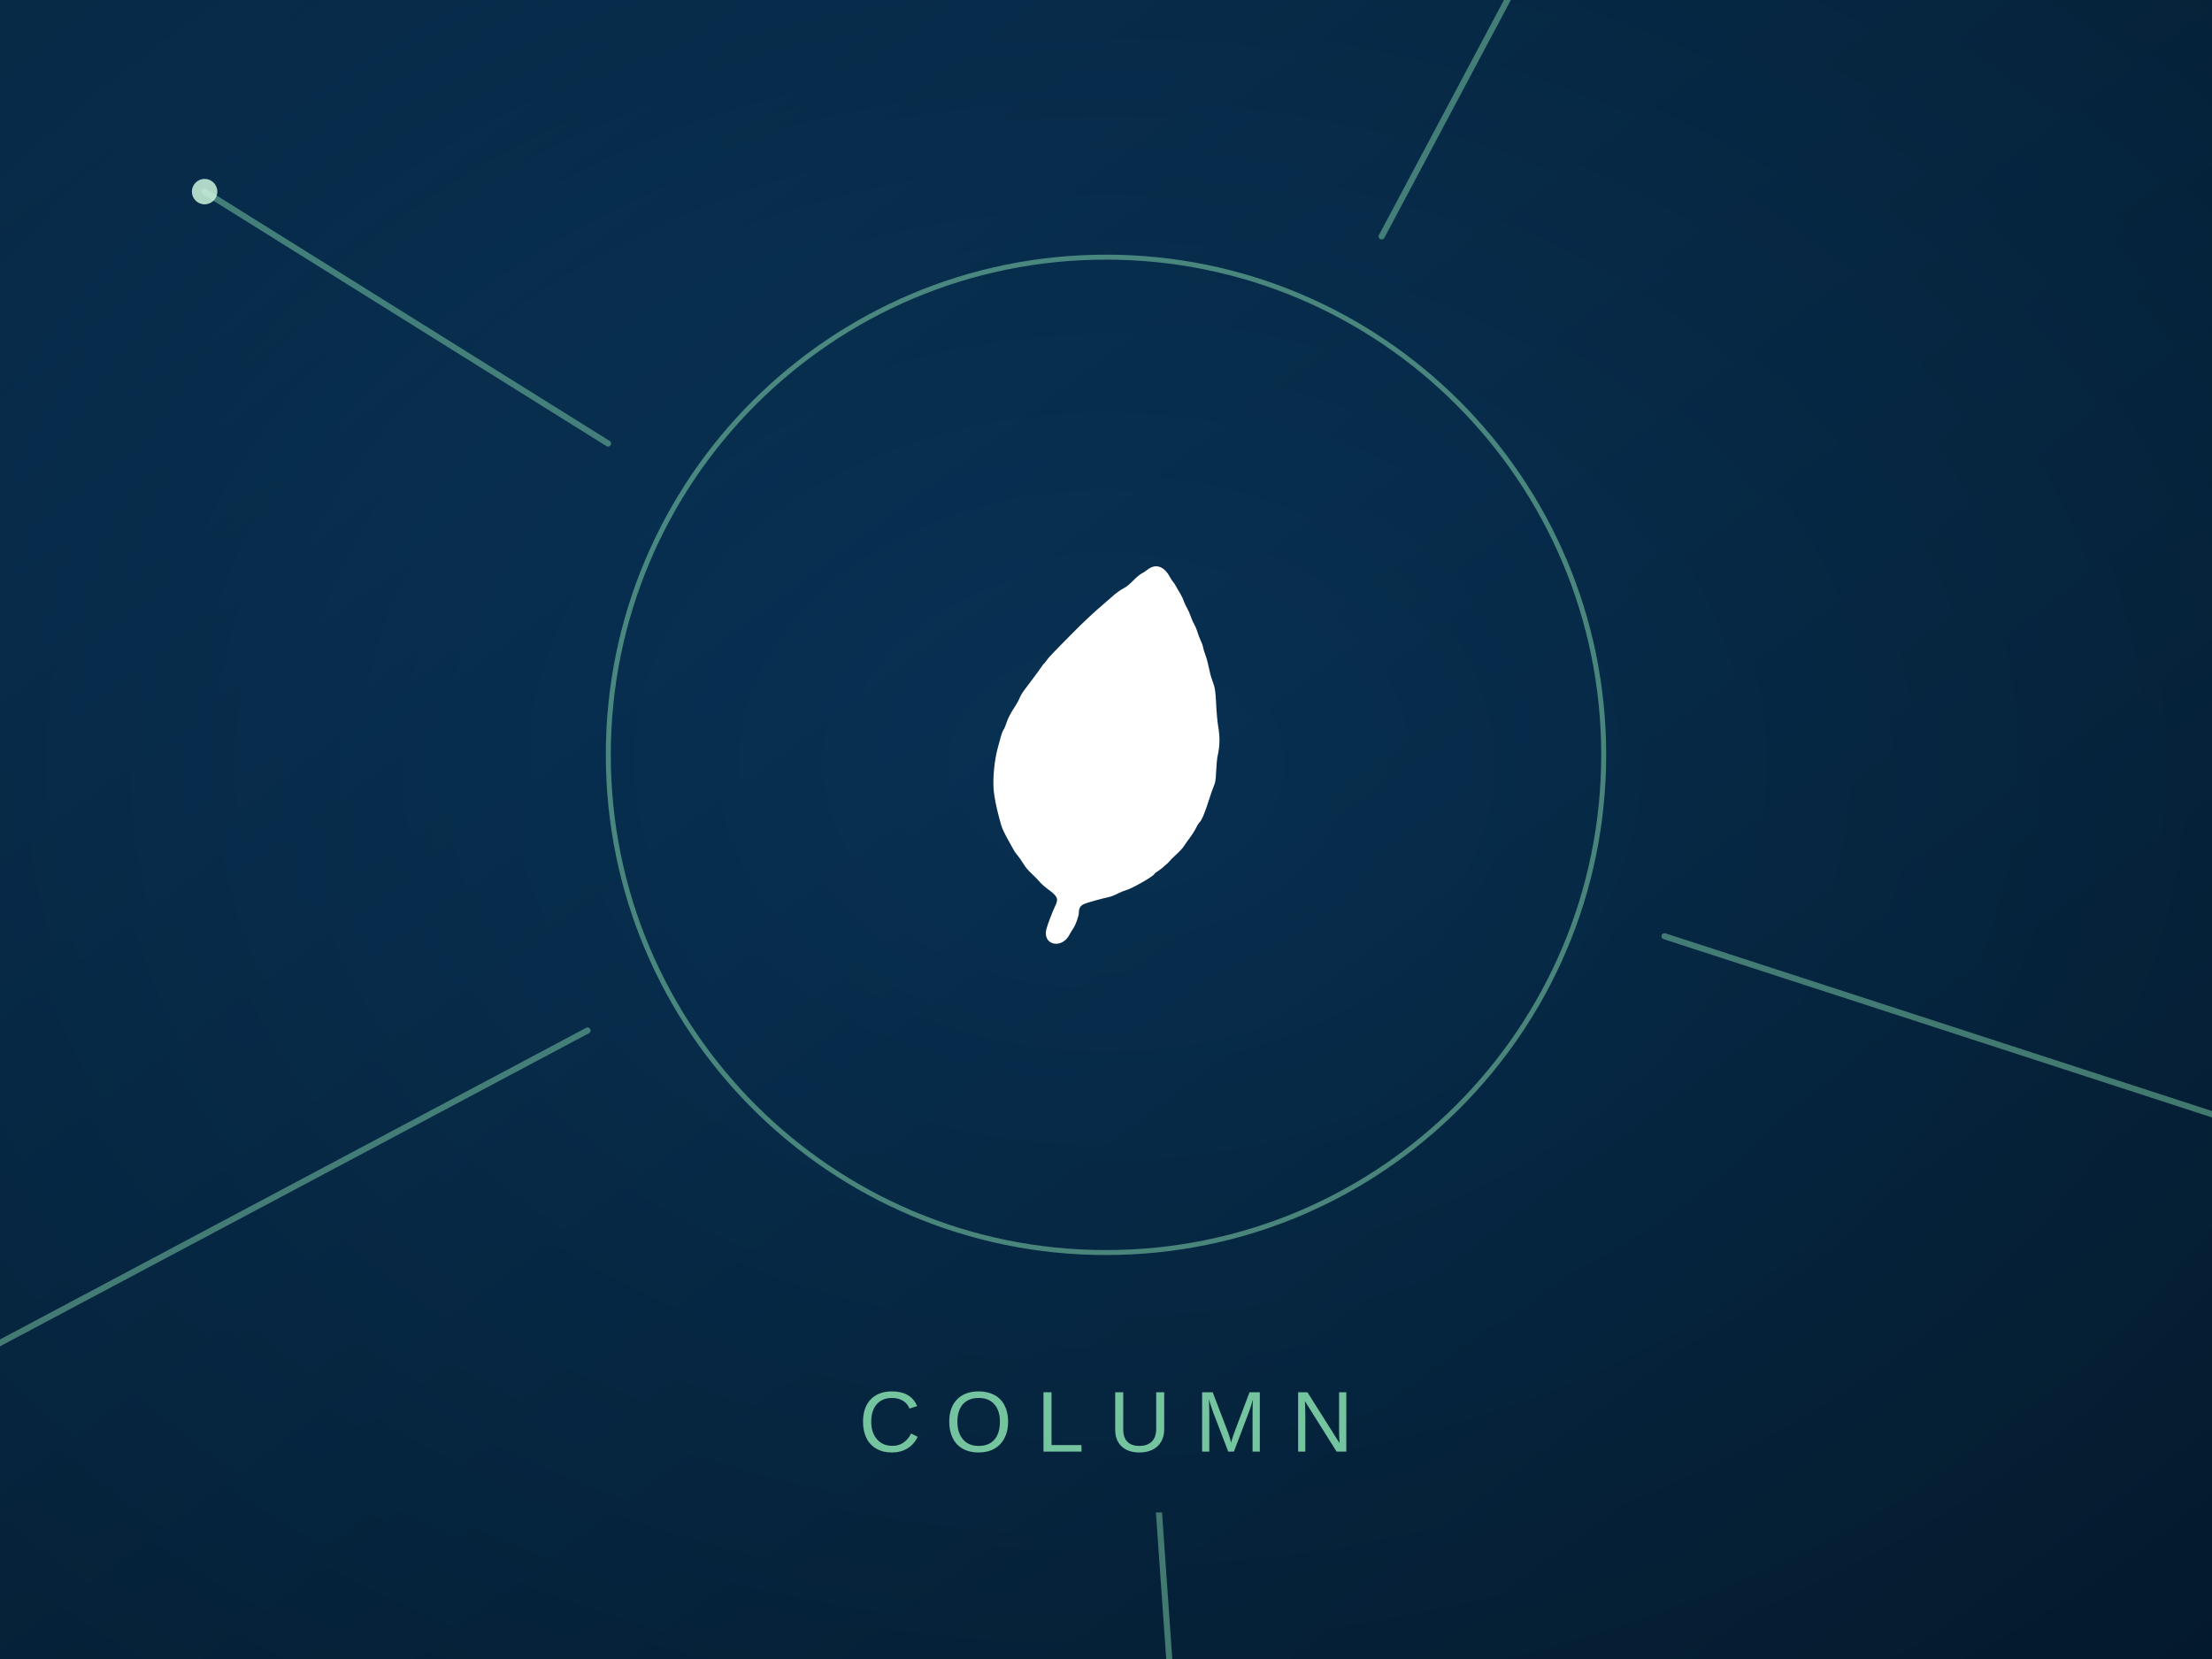
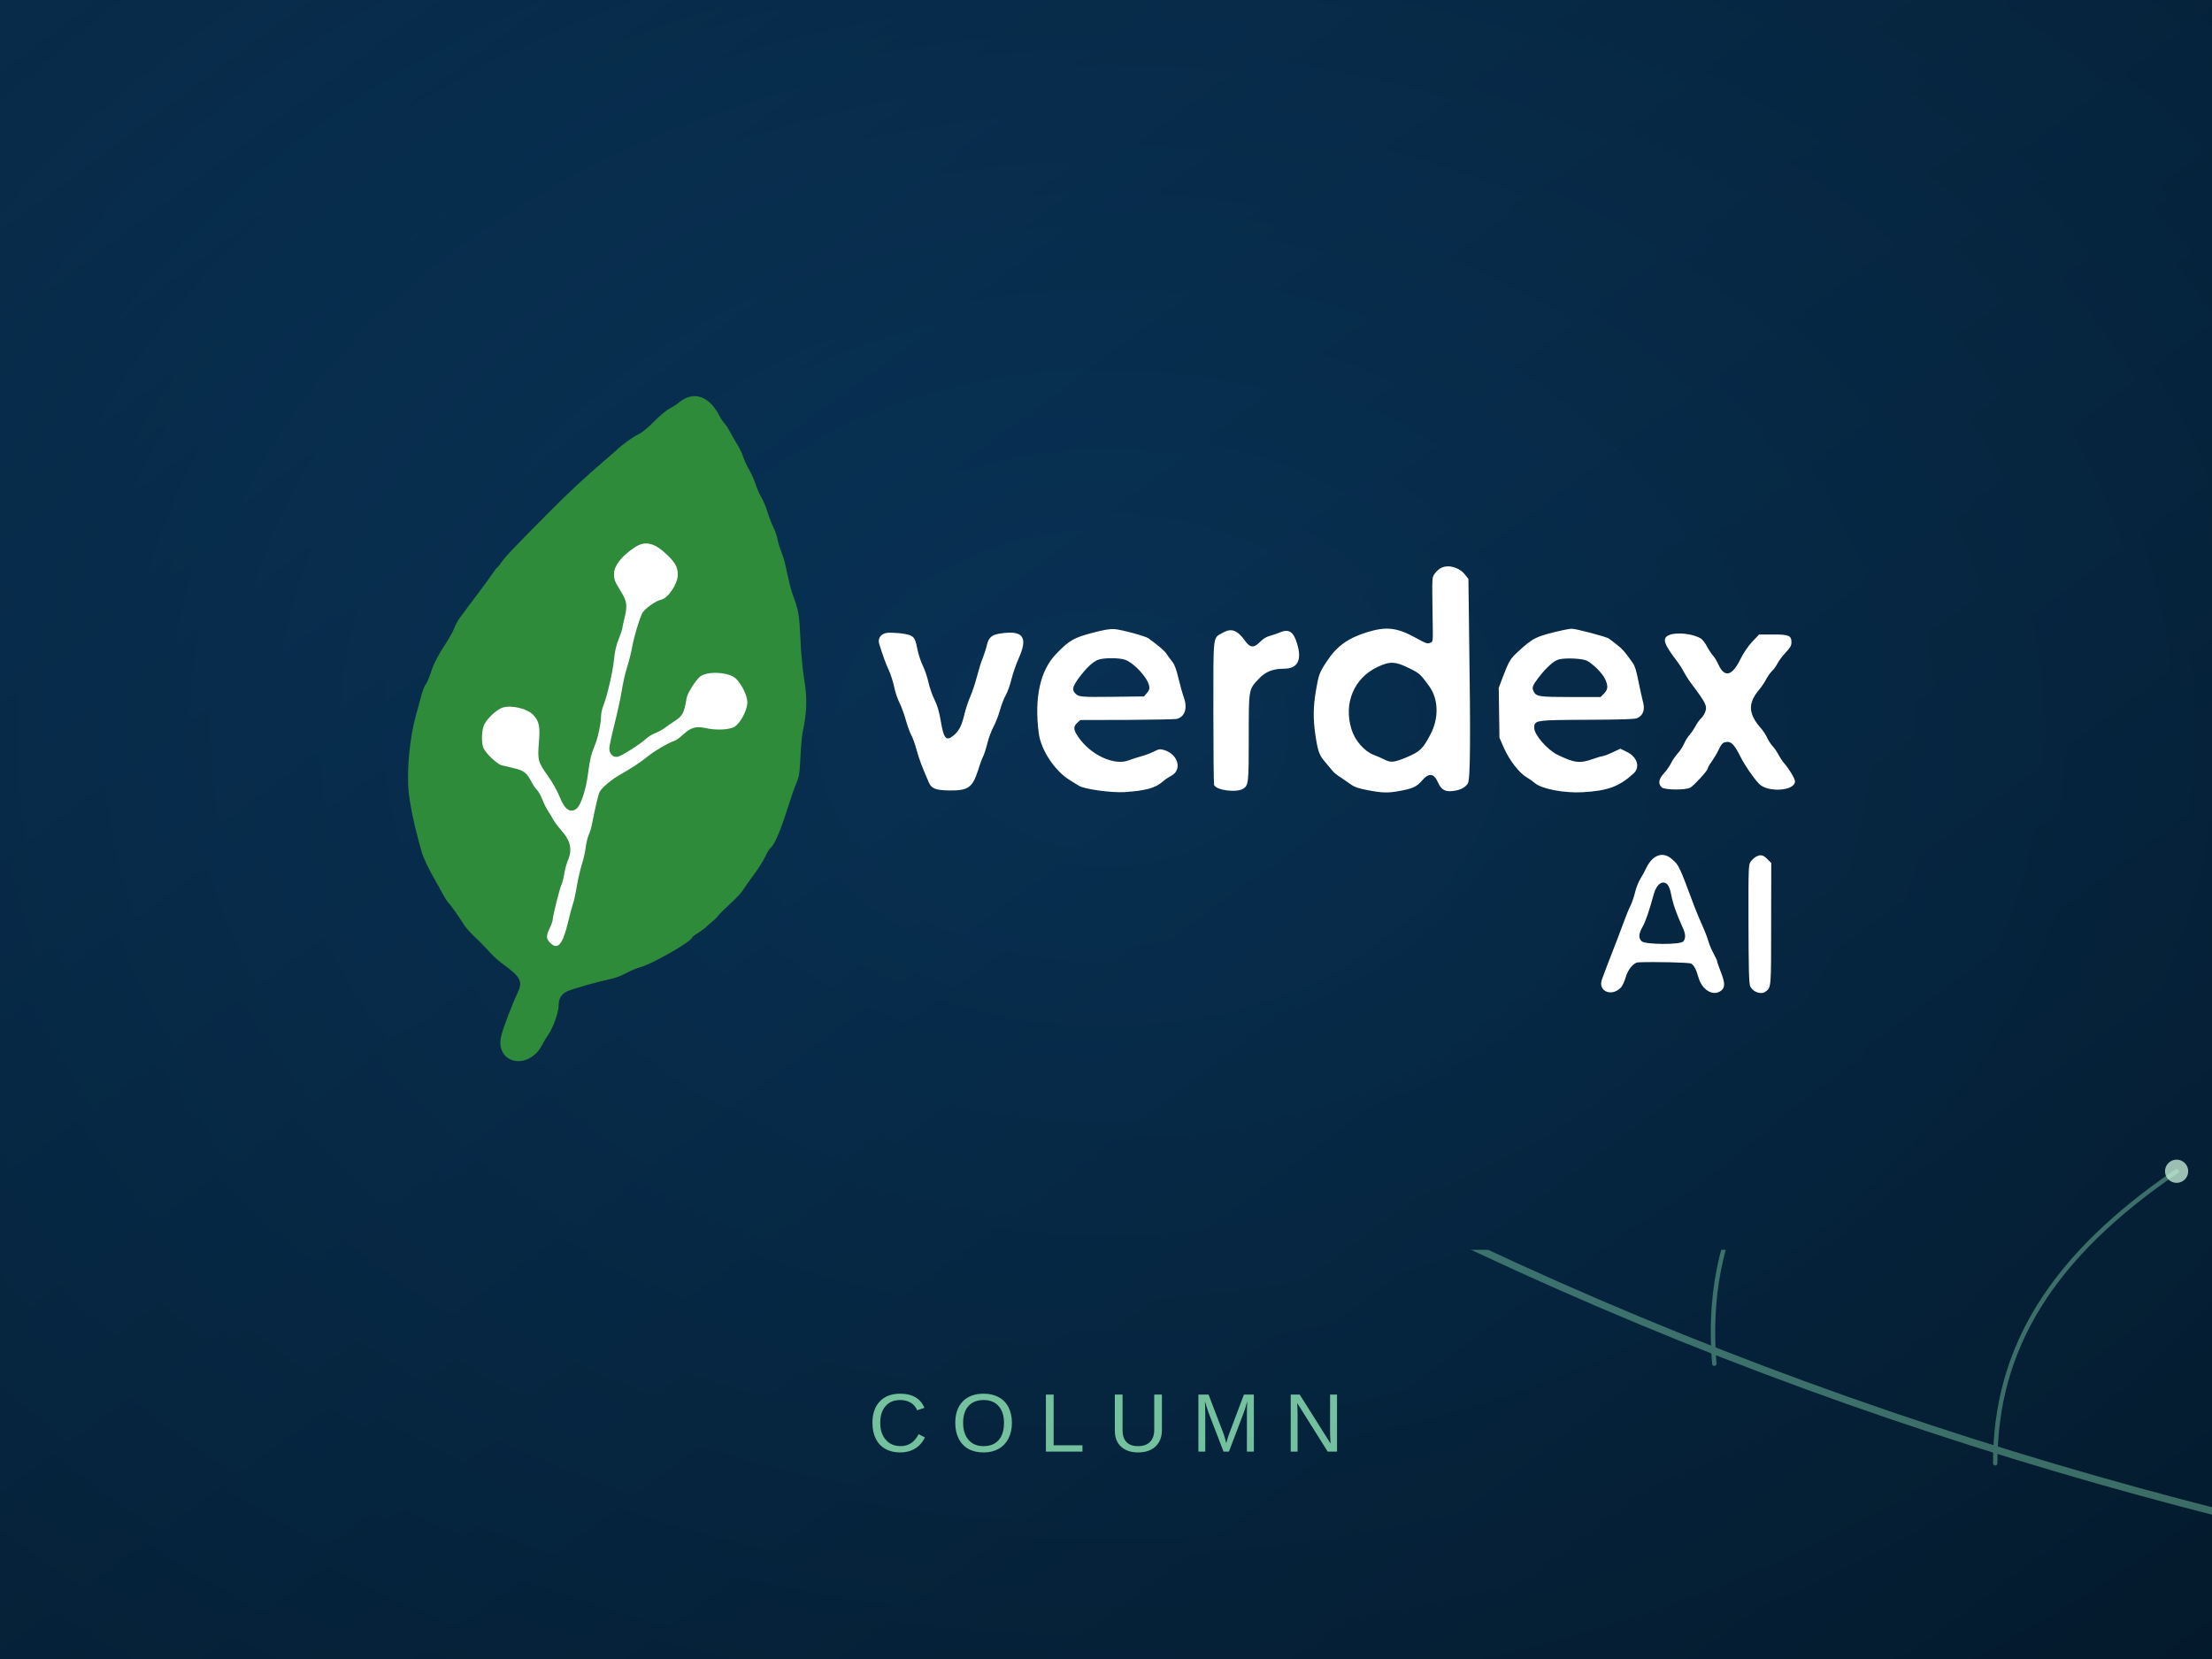
<svg xmlns="http://www.w3.org/2000/svg" width="800" height="600" viewBox="0 0 800 600" role="img" aria-label="Verdex AI">
  <defs>
    <linearGradient id="bg" x1="0" y1="0" x2="1" y2="1">
      <stop offset="0" stop-color="#0A3A63" />
      <stop offset="1" stop-color="#05253F" />
    </linearGradient>
-     <radialGradient id="vg" cx="50%" cy="46%" r="72%">
+     <radialGradient id="vg" cx="50%" cy="44%" r="74%">
      <stop offset="0" stop-color="#000" stop-opacity="0" />
      <stop offset="1" stop-color="#000" stop-opacity="0.30" />
    </radialGradient>
    <mask id="clear">
      <rect width="800" height="600" fill="#fff" />
-       <rect x="152" y="469" width="496" height="78" rx="39" fill="#000" />
+       <rect x="108" y="76" width="584" height="376" rx="62" fill="#000" />
    </mask>
  </defs>
  <rect width="800" height="600" fill="url(#bg)" />
  <rect width="800" height="600" fill="url(#vg)" />
  <g mask="url(#clear)">
-     <g stroke="#7FD1A8" fill="none" stroke-width="2.2" stroke-linecap="round" opacity=".5">
-       <path d="M499.7,85.5 L691.1,-274.4" />
-       <path d="M602.0,338.6 L907.1,437.8" />
-       <path d="M212.5,372.7 L-114.6,546.6" />
-       <path d="M219.9,160.4 L74.0,69.3" />
-       <path d="M414.8,484.9 L423.8,613.2" />
+     <g stroke="#7FD1A8" fill="none" stroke-linecap="round" opacity=".45">
+       <path d="M848.0,558.0 C688.0,522.0 528.0,462.0 368.0,360.0" stroke-width="2.6" />
+       <path d="M620.0,493.2 C616.0,445.2 636.8,409.2 681.6,372.0" stroke-width="1.6" />
+       <path d="M502.4,433.2 C494.4,391.2 515.2,358.2 560.0,325.2" stroke-width="1.6" />
+       <path d="M721.6,529.2 C721.6,487.2 742.4,454.2 787.2,423.6" stroke-width="1.6" />
    </g>
-     <g fill="#CDF5DC" opacity=".85">
-       <circle cx="691.1" cy="-274.4" r="4.6" />
-       <circle cx="907.1" cy="437.8" r="4.6" />
-       <circle cx="-114.6" cy="546.6" r="4.6" />
-       <circle cx="74.0" cy="69.3" r="4.6" />
-       <circle cx="423.8" cy="613.2" r="4.6" />
+     <g fill="#CDF5DC" opacity=".75">
+       <circle cx="368.0" cy="360.0" r="5.4" />
+       <circle cx="681.6" cy="372.0" r="4.2" />
+       <circle cx="560.0" cy="325.2" r="4.2" />
+       <circle cx="787.2" cy="423.6" r="4.2" />
    </g>
  </g>
-   <circle cx="400.0" cy="273.0" r="180.0" fill="none" stroke="#7FD1A8" stroke-width="1.8" opacity=".55" />
-   <g transform="translate(310.0,183.0) scale(0.24221)">
-     <svg viewBox="-195.08 -83.08 743.16 743.16" width="743.16" height="743.16" overflow="visible">
-       <g transform="translate(0,580) scale(0.1,-0.1)" fill="#FFFFFF" stroke="none">
-         <path d="M2442 5715 c-19 -8 -48 -26 -64 -40 -17 -15 -52 -37 -77 -50 -26 -12 -85 -62 -131 -109 -55 -56 -103 -95 -135 -110 -44 -20 -139 -89 -186 -135 -9 -9 -54 -47 -99 -86 -164 -140 -308 -274 -484 -452 -291 -293 -362 -368 -391 -412 -15 -22 -30 -41 -34 -41 -3 0 -22 -24 -41 -53 -19 -28 -66 -94 -105 -145 -38 -51 -86 -114 -105 -140 -19 -27 -49 -67 -66 -89 -17 -23 -39 -63 -49 -90 -10 -26 -37 -76 -59 -110 -74 -112 -116 -191 -140 -268 -14 -42 -32 -85 -41 -96 -10 -10 -28 -56 -40 -101 -12 -46 -31 -117 -43 -158 -54 -192 -81 -470 -63 -655 10 -99 41 -254 82 -405 11 -41 24 -88 29 -105 11 -42 65 -156 114 -239 23 -39 52 -93 66 -119 14 -26 34 -58 45 -69 23 -24 91 -121 132 -187 16 -25 57 -72 93 -105 36 -34 78 -76 95 -95 54 -61 90 -95 145 -136 150 -110 168 -146 122 -244 -46 -96 -120 -290 -137 -358 -62 -240 231 -307 347 -79 11 22 35 62 53 88 39 56 85 187 85 242 0 62 25 101 78 124 52 22 274 84 367 103 33 6 92 29 130 50 39 21 93 43 120 50 90 21 435 219 435 249 0 4 24 23 53 41 28 18 61 42 72 54 11 11 33 31 49 43 16 12 39 35 50 50 12 16 59 62 105 104 46 42 94 94 107 116 13 22 54 80 91 129 36 48 78 115 94 149 15 33 35 66 43 73 39 32 85 141 161 381 18 58 45 134 60 169 24 57 28 83 35 225 4 89 13 181 18 206 38 168 41 296 11 467 -11 68 -24 204 -29 323 -10 205 -16 245 -61 365 -21 58 -30 95 -64 251 -8 39 -26 98 -39 130 -13 32 -27 79 -31 104 -4 25 -20 70 -35 100 -15 30 -38 89 -50 130 -12 41 -35 95 -50 120 -16 25 -38 76 -50 113 -12 37 -37 92 -54 122 -18 29 -40 78 -50 107 -9 29 -32 78 -51 108 -19 30 -48 80 -64 111 -16 30 -37 61 -45 68 -9 8 -31 41 -48 74 -72 134 -174 186 -276 142z" />
-       </g>
-     </svg>
+   <g transform="translate(144.0,140.3) scale(0.42667)">
+     <g transform="translate(0,580) scale(0.1,-0.1)" fill="#2E8B3A" stroke="none">
+       <path d="M2442 5715 c-19 -8 -48 -26 -64 -40 -17 -15 -52 -37 -77 -50 -26 -12 -85 -62 -131 -109 -55 -56 -103 -95 -135 -110 -44 -20 -139 -89 -186 -135 -9 -9 -54 -47 -99 -86 -164 -140 -308 -274 -484 -452 -291 -293 -362 -368 -391 -412 -15 -22 -30 -41 -34 -41 -3 0 -22 -24 -41 -53 -19 -28 -66 -94 -105 -145 -38 -51 -86 -114 -105 -140 -19 -27 -49 -67 -66 -89 -17 -23 -39 -63 -49 -90 -10 -26 -37 -76 -59 -110 -74 -112 -116 -191 -140 -268 -14 -42 -32 -85 -41 -96 -10 -10 -28 -56 -40 -101 -12 -46 -31 -117 -43 -158 -54 -192 -81 -470 -63 -655 10 -99 41 -254 82 -405 11 -41 24 -88 29 -105 11 -42 65 -156 114 -239 23 -39 52 -93 66 -119 14 -26 34 -58 45 -69 23 -24 91 -121 132 -187 16 -25 57 -72 93 -105 36 -34 78 -76 95 -95 54 -61 90 -95 145 -136 150 -110 168 -146 122 -244 -46 -96 -120 -290 -137 -358 -62 -240 231 -307 347 -79 11 22 35 62 53 88 39 56 85 187 85 242 0 62 25 101 78 124 52 22 274 84 367 103 33 6 92 29 130 50 39 21 93 43 120 50 90 21 435 219 435 249 0 4 24 23 53 41 28 18 61 42 72 54 11 11 33 31 49 43 16 12 39 35 50 50 12 16 59 62 105 104 46 42 94 94 107 116 13 22 54 80 91 129 36 48 78 115 94 149 15 33 35 66 43 73 39 32 85 141 161 381 18 58 45 134 60 169 24 57 28 83 35 225 4 89 13 181 18 206 38 168 41 296 11 467 -11 68 -24 204 -29 323 -10 205 -16 245 -61 365 -21 58 -30 95 -64 251 -8 39 -26 98 -39 130 -13 32 -27 79 -31 104 -4 25 -20 70 -35 100 -15 30 -38 89 -50 130 -12 41 -35 95 -50 120 -16 25 -38 76 -50 113 -12 37 -37 92 -54 122 -18 29 -40 78 -50 107 -9 29 -32 78 -51 108 -19 30 -48 80 -64 111 -16 30 -37 61 -45 68 -9 8 -31 41 -48 74 -72 134 -174 186 -276 142z" />
+     </g>
+     <g transform="translate(0,580) scale(0.1,-0.1)" fill="#FFFFFF" stroke="none">
+       <path d="M2009 4451 c-111 -72 -179 -157 -179 -225 0 -53 4 -63 62 -158 47 -76 52 -115 28 -213 -11 -44 -20 -86 -20 -93 0 -8 -14 -48 -30 -89 -21 -52 -34 -106 -40 -173 -11 -107 -57 -307 -89 -388 -12 -29 -21 -70 -21 -91 0 -61 -28 -195 -54 -253 -29 -68 -42 -121 -56 -233 -17 -138 -61 -273 -99 -302 -52 -40 -101 -5 -141 99 -20 50 -59 120 -102 181 -83 117 -87 133 -75 285 11 130 3 173 -44 226 -49 57 -188 91 -265 66 -49 -16 -132 -94 -155 -145 -22 -46 -25 -155 -6 -197 21 -48 116 -137 156 -147 20 -5 67 -16 105 -25 80 -18 107 -40 143 -110 13 -27 36 -60 49 -73 14 -14 34 -50 46 -81 12 -32 33 -75 48 -97 15 -22 35 -56 45 -75 10 -19 42 -61 70 -93 76 -84 93 -163 54 -251 -11 -26 -25 -77 -31 -114 -6 -37 -16 -79 -24 -93 -14 -28 -74 -266 -74 -296 0 -10 -11 -42 -25 -71 -32 -68 -31 -89 2 -124 65 -68 108 -17 154 177 11 50 29 115 39 146 11 30 26 102 35 159 10 57 28 137 41 178 14 42 29 108 34 149 5 40 17 87 25 104 9 17 23 63 30 102 27 137 52 243 63 263 19 37 106 109 177 148 84 47 174 106 235 156 57 46 178 116 216 126 16 4 52 30 81 57 62 58 109 72 188 54 88 -21 204 -15 246 11 51 31 109 142 109 207 0 55 -46 150 -96 200 -59 59 -253 68 -310 14 -40 -38 -103 -140 -109 -178 -21 -128 -33 -151 -106 -198 -24 -15 -60 -40 -79 -55 -19 -14 -55 -34 -80 -44 -25 -9 -61 -31 -80 -49 -53 -48 -205 -144 -238 -151 -40 -8 -72 23 -72 70 0 19 20 112 44 207 24 96 52 222 61 281 9 59 29 150 46 202 16 51 36 131 44 177 16 86 56 218 83 278 17 36 112 105 161 116 60 13 141 134 141 212 0 64 -20 101 -93 171 -105 100 -183 118 -268 63z" />
+     </g>
+     <g transform="translate(0,580) scale(0.1,-0.1)" fill="#FFFFFF" stroke="none">
+       <path d="M8844 4276 c-17 -7 -42 -29 -55 -47 -27 -38 -25 -18 -21 -344 4 -253 6 -234 -22 -246 -20 -10 -36 -4 -117 41 -162 89 -250 100 -414 50 -163 -50 -259 -119 -343 -247 -64 -97 -69 -111 -93 -251 -23 -137 -24 -238 -4 -375 22 -143 32 -170 86 -232 26 -30 53 -63 61 -73 7 -10 38 -35 68 -54 30 -20 71 -48 90 -62 26 -19 65 -32 140 -46 127 -24 172 -25 281 -4 100 19 134 35 177 85 59 69 101 64 136 -15 28 -63 62 -82 131 -72 58 7 100 29 122 63 21 31 24 361 11 1251 l-6 483 -27 34 c-46 62 -138 90 -201 61z m-278 -850 c91 -44 100 -52 174 -155 79 -109 83 -272 9 -410 -63 -120 -88 -144 -199 -191 -108 -45 -135 -48 -190 -20 -21 11 -63 29 -92 40 -80 31 -159 123 -188 219 -67 218 22 431 220 525 106 50 150 49 266 -8z M5877 3722 c-152 -41 -189 -62 -300 -177 -135 -140 -186 -371 -147 -672 19 -143 135 -319 264 -398 27 -16 61 -38 76 -47 44 -29 277 -61 388 -54 178 12 258 34 320 87 18 16 50 38 71 49 100 50 65 184 -57 221 -34 10 -44 8 -88 -14 -28 -14 -78 -33 -111 -41 -33 -9 -76 -23 -96 -31 -124 -52 -331 44 -435 201 -39 58 -40 83 -6 115 l26 24 391 1 c216 1 407 5 424 8 71 16 96 90 63 182 -12 32 -32 106 -46 163 -17 73 -32 114 -51 139 -16 19 -38 49 -50 68 -19 28 -58 61 -152 131 -27 20 -230 74 -291 79 -41 2 -91 -7 -193 -34z m284 -226 c77 -27 191 -151 205 -222 5 -24 0 -37 -19 -60 l-25 -29 -258 -3 c-278 -3 -294 -2 -324 28 -31 31 -24 59 33 136 60 80 110 128 158 149 42 18 181 19 230 1z M9865 3745 c-221 -51 -244 -62 -375 -183 -63 -58 -74 -76 -126 -211 l-35 -94 3 -211 3 -211 38 -87 c46 -103 128 -210 189 -246 24 -14 58 -38 75 -53 56 -48 250 -85 402 -76 215 12 312 48 434 160 57 53 29 140 -58 182 l-55 27 -66 -31 c-36 -17 -73 -31 -80 -31 -8 0 -47 -11 -86 -25 -113 -40 -158 -34 -302 36 -85 42 -196 169 -196 226 0 67 5 68 448 70 277 1 402 5 422 13 55 23 72 75 49 150 -5 19 -21 91 -35 159 -17 90 -31 135 -49 160 -69 97 -84 114 -130 151 -28 22 -59 46 -71 55 -22 16 -283 85 -318 84 -11 0 -48 -7 -81 -14z m211 -257 c53 -28 131 -106 153 -153 29 -61 27 -91 -8 -126 l-29 -29 -254 0 c-270 0 -292 4 -314 49 -15 30 -9 48 41 114 66 86 129 143 171 155 56 16 202 9 240 -10z M6990 3725 c-86 -50 -80 6 -80 -672 0 -331 3 -609 6 -618 18 -46 192 -68 247 -32 45 29 47 48 47 435 0 418 -2 404 87 498 55 59 118 84 213 84 115 0 153 74 109 215 -31 102 -71 126 -151 90 -18 -8 -53 -19 -77 -26 -29 -7 -58 -24 -83 -50 -56 -56 -86 -54 -132 11 -63 88 -115 106 -186 65z M4139 3723 c-48 -8 -75 -47 -62 -91 33 -105 57 -173 83 -227 15 -33 35 -95 44 -137 8 -43 29 -104 45 -136 17 -33 41 -100 55 -150 14 -50 35 -106 45 -124 11 -18 32 -76 46 -128 24 -85 41 -130 103 -274 22 -52 58 -66 174 -68 160 -2 196 24 244 172 14 47 34 101 44 120 9 19 25 69 35 110 10 41 32 102 50 135 18 33 43 96 55 140 12 44 34 103 50 130 16 28 38 90 49 138 12 47 39 126 61 175 79 176 40 236 -138 213 -90 -11 -116 -32 -133 -105 -6 -28 -22 -76 -34 -106 -13 -30 -35 -102 -50 -160 -15 -58 -41 -134 -57 -170 -16 -36 -38 -103 -49 -149 -22 -93 -44 -137 -90 -176 -63 -53 -84 -30 -109 118 -15 86 -29 135 -54 185 -18 37 -42 103 -51 147 -10 44 -31 106 -47 139 -16 32 -36 91 -44 130 -19 97 -29 115 -67 130 -35 15 -156 26 -198 19z M10773 3705 c-61 -26 -48 -71 69 -224 20 -26 46 -68 58 -92 13 -24 38 -64 57 -89 127 -169 140 -195 123 -244 -6 -18 -22 -44 -36 -57 -14 -13 -35 -42 -46 -64 -12 -22 -34 -55 -50 -74 -17 -19 -38 -53 -48 -77 -10 -23 -34 -60 -53 -81 -19 -21 -45 -58 -57 -83 -12 -25 -40 -64 -61 -87 -45 -49 -51 -89 -18 -119 26 -23 202 -24 242 -2 31 18 147 144 147 161 0 7 16 36 36 63 19 27 46 72 59 101 17 37 31 54 49 59 53 13 78 -10 136 -126 35 -69 105 -172 155 -225 72 -77 305 -62 305 20 0 23 -47 102 -91 153 -16 18 -38 52 -50 75 -12 23 -34 56 -50 72 -15 17 -35 48 -45 70 -9 21 -33 59 -54 82 -106 121 -110 210 -16 322 21 25 48 65 61 90 13 25 35 57 50 71 15 14 36 43 47 65 11 22 42 63 69 92 39 41 49 59 49 86 0 58 -20 67 -155 67 l-119 0 -59 -62 c-36 -39 -73 -94 -99 -146 -71 -146 -136 -161 -188 -44 -12 26 -31 58 -44 72 -13 14 -36 49 -51 77 -15 29 -38 59 -50 67 -63 42 -209 59 -272 31z M10635 1809 c-19 -17 -44 -52 -55 -77 -12 -26 -34 -67 -50 -92 -16 -25 -36 -76 -45 -114 -9 -38 -27 -91 -41 -118 -13 -26 -42 -97 -63 -156 -22 -59 -53 -143 -71 -187 -17 -44 -45 -116 -62 -160 -16 -44 -36 -97 -44 -118 -37 -99 79 -151 158 -72 14 13 32 52 42 86 19 69 68 128 107 130 138 6 430 -1 448 -10 25 -14 43 -48 64 -121 31 -106 126 -160 191 -109 35 27 34 67 -4 162 -16 42 -30 81 -30 87 0 7 -13 36 -29 64 -16 28 -37 77 -46 109 -9 32 -32 90 -50 130 -19 40 -47 109 -64 152 -133 356 -134 358 -190 408 -55 50 -113 52 -166 6z m124 -218 c11 -11 24 -45 30 -78 17 -88 45 -168 101 -291 24 -52 25 -89 3 -114 -26 -29 -324 -27 -353 2 -28 28 -25 64 9 124 26 47 54 128 95 278 24 84 75 119 115 79z M11511 1827 c-13 -6 -33 -25 -45 -40 -20 -28 -21 -36 -20 -527 1 -380 4 -507 14 -530 21 -50 93 -76 131 -47 48 37 47 29 47 576 l1 514 -34 34 c-35 35 -56 40 -94 20z" />
+     </g>
  </g>
-   <text x="400" y="525" text-anchor="middle" font-family="Space Grotesk,Helvetica Neue,Arial,sans-serif" font-size="31.2" font-weight="500" letter-spacing="8.74" fill="#7FD1A8" opacity=".92">COLUMN</text>
+   <text x="400" y="525" text-anchor="middle" font-family="Space Grotesk,Helvetica Neue,Arial,sans-serif" font-size="30.0" font-weight="500" letter-spacing="8.40" fill="#7FD1A8" opacity=".9">COLUMN</text>
</svg>
